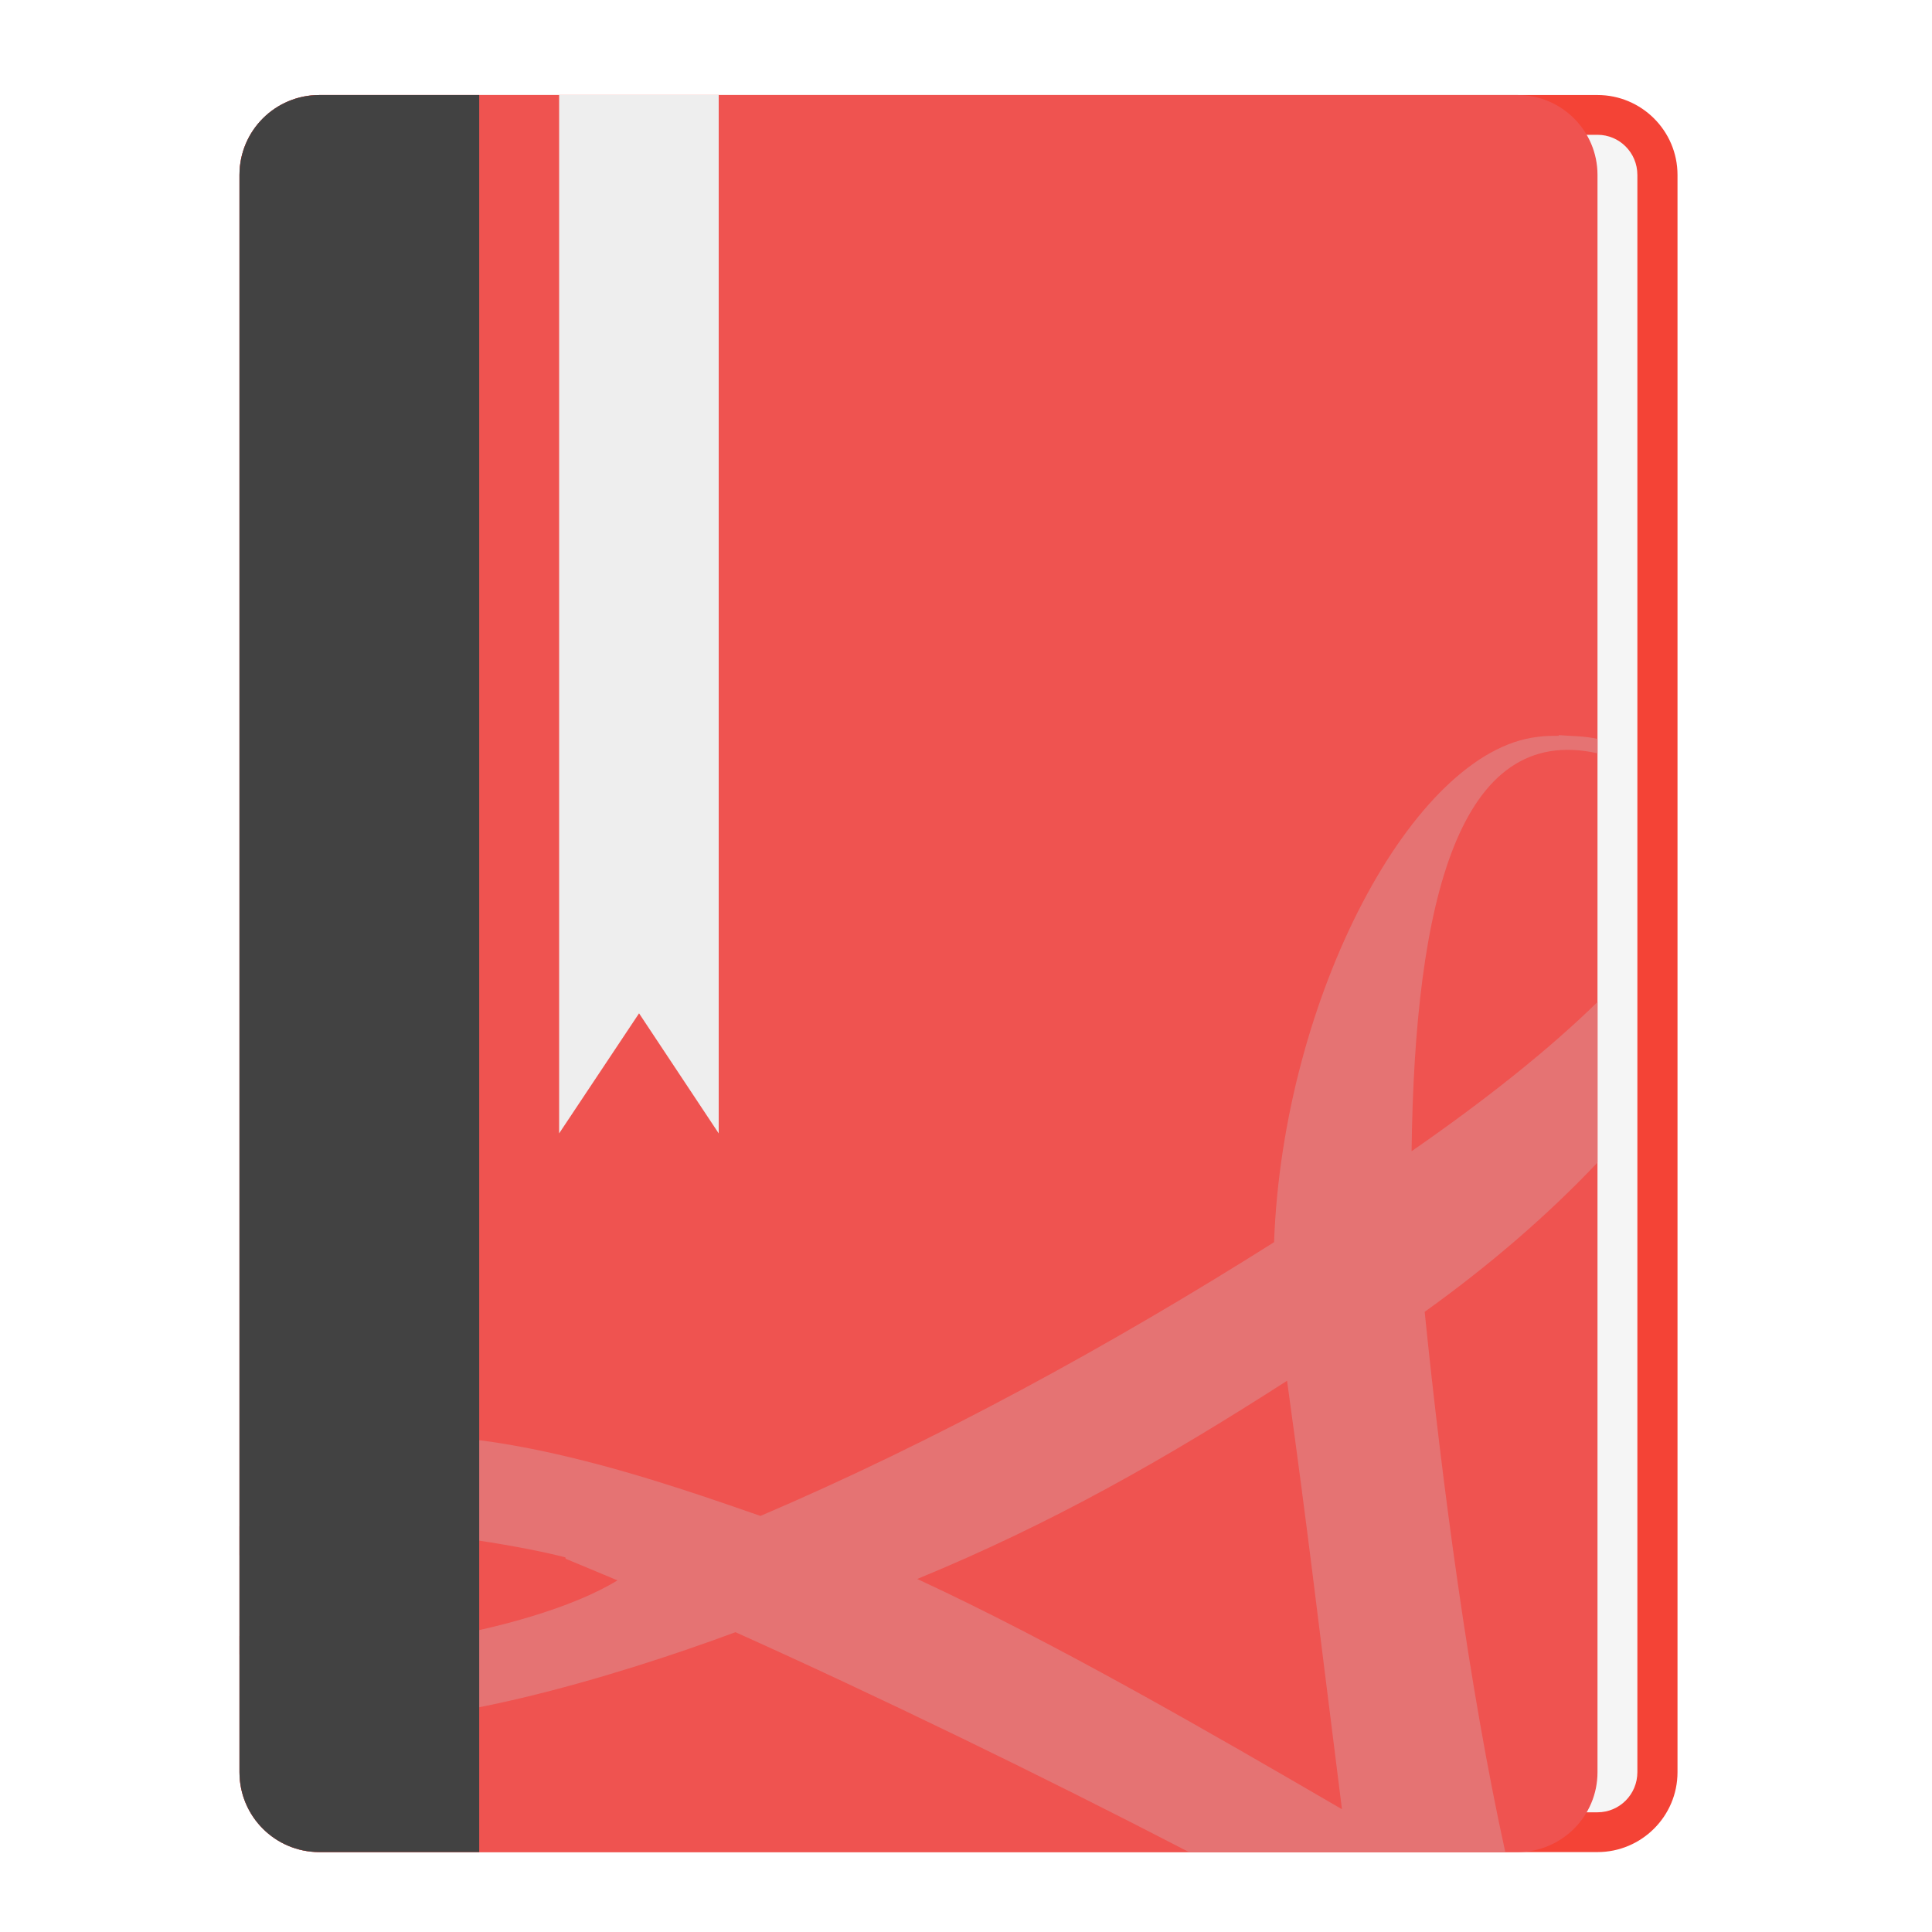
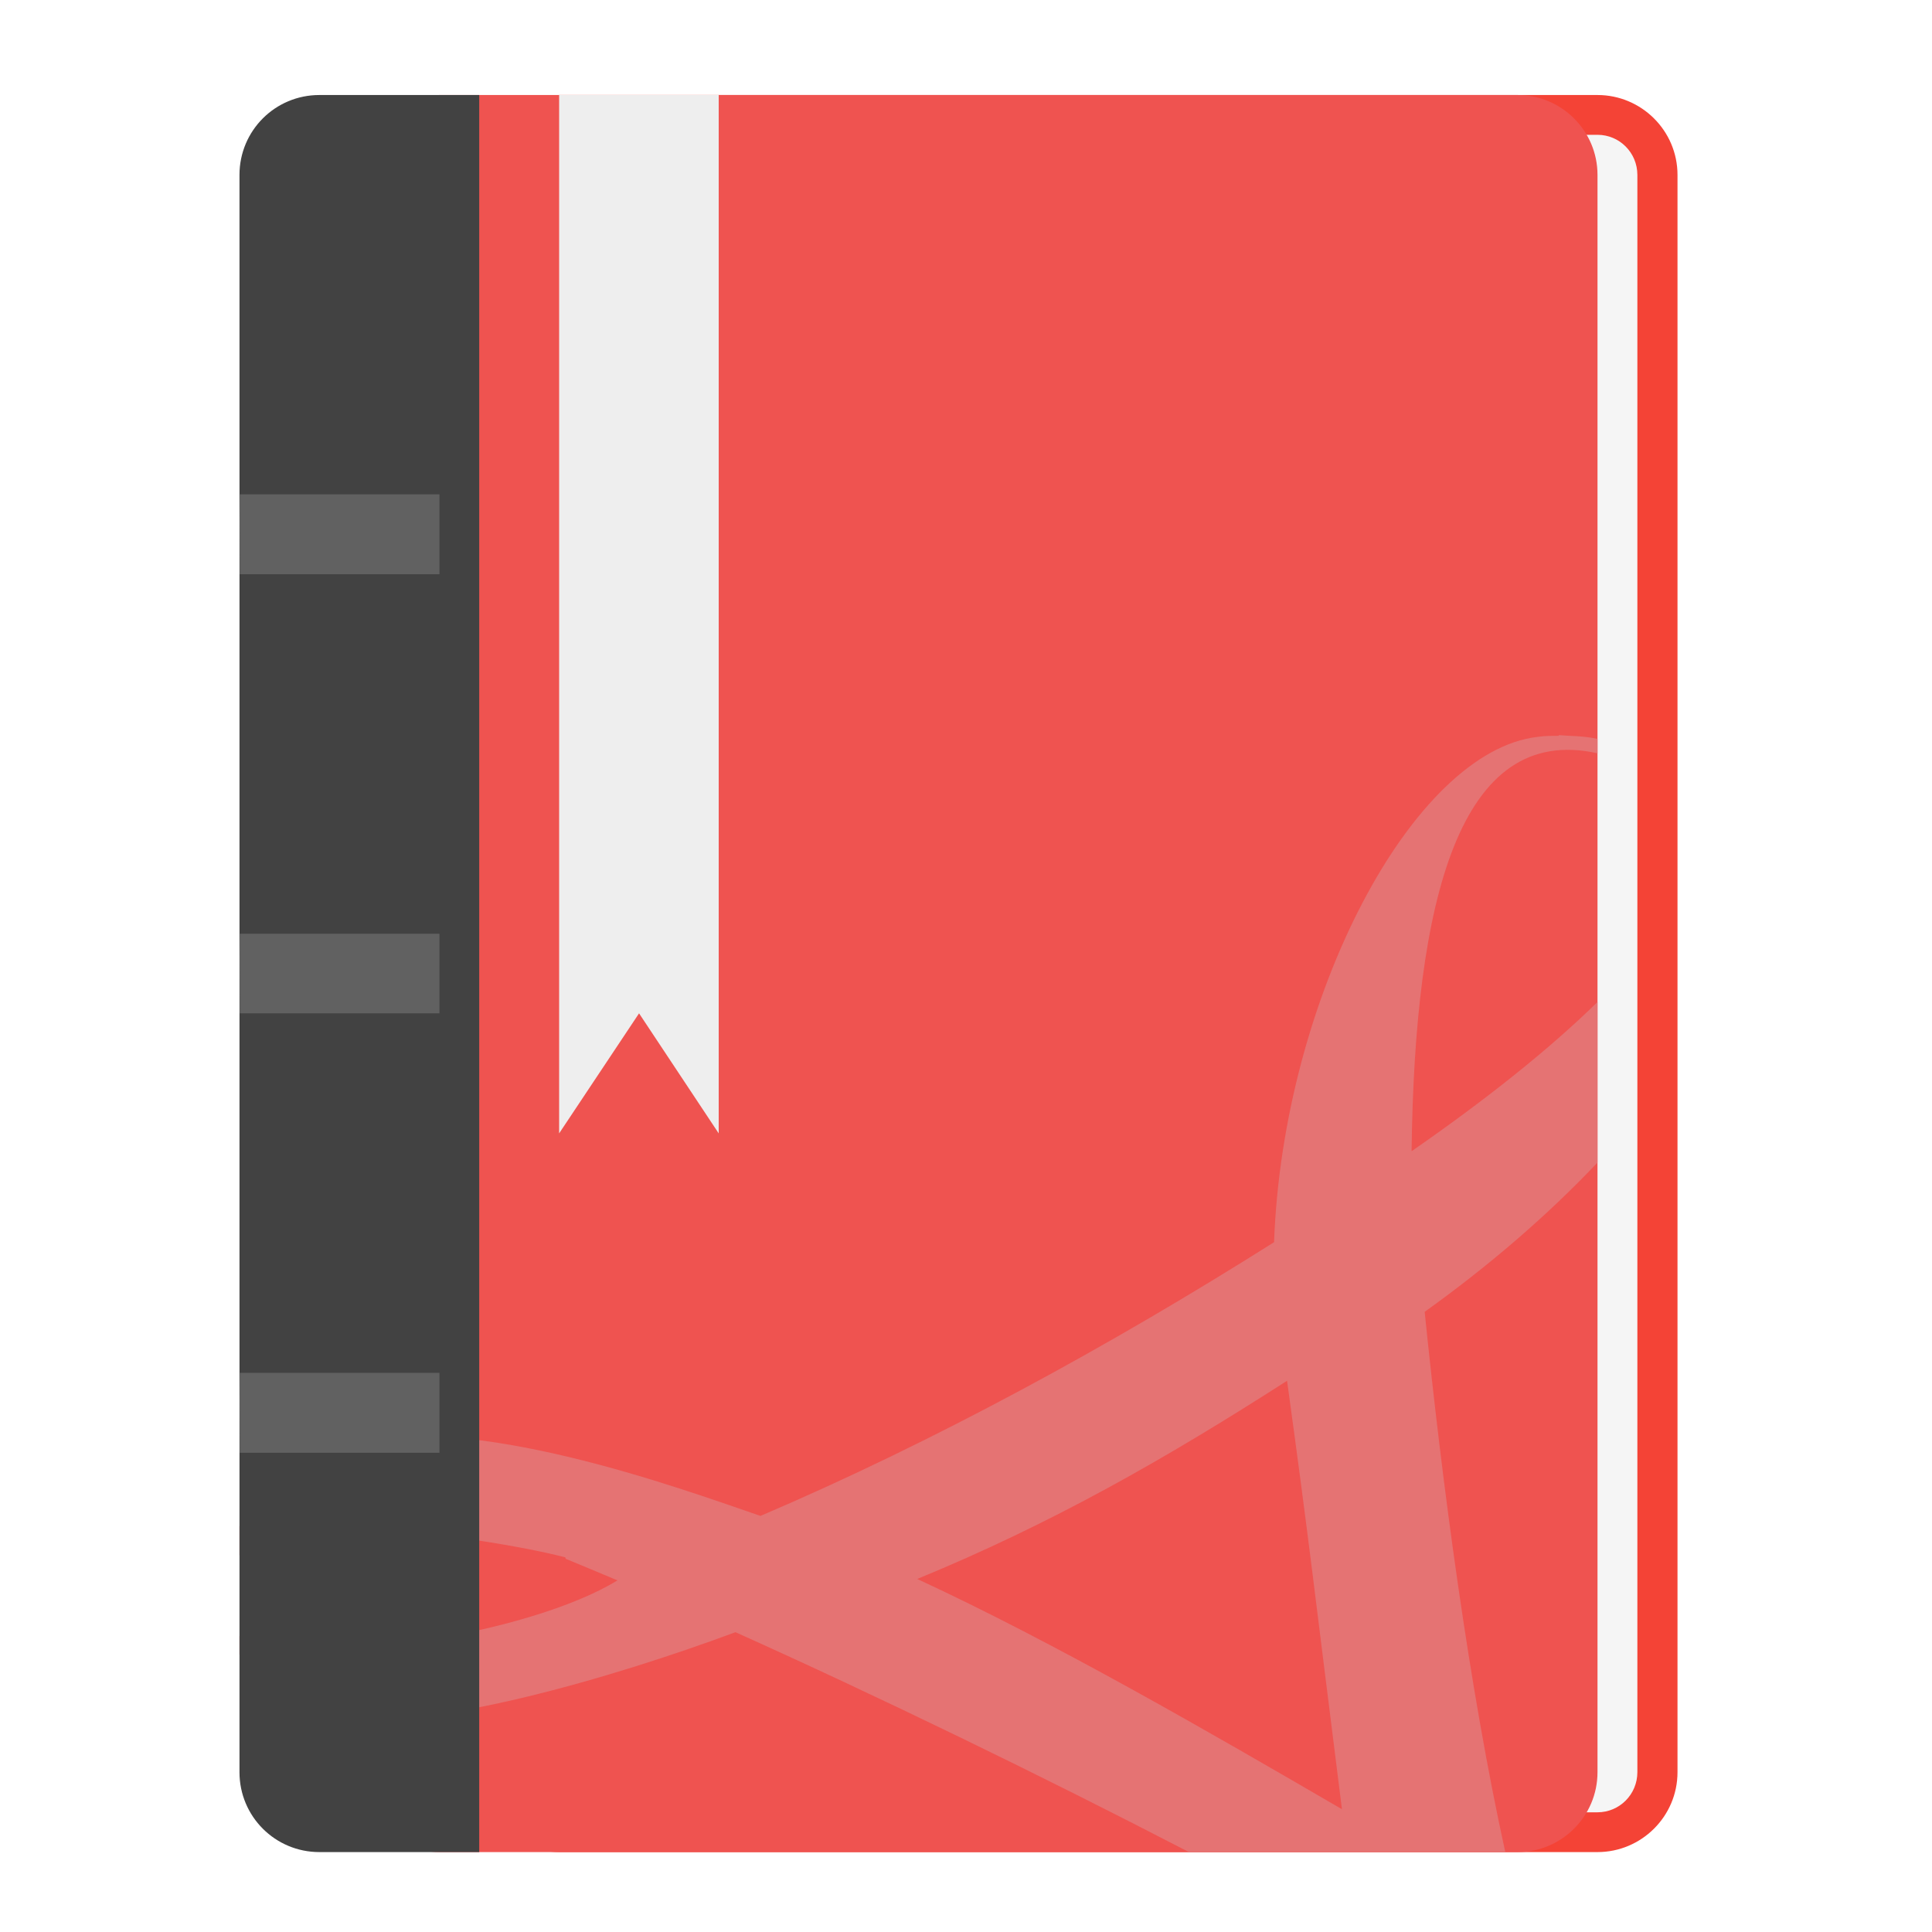
<svg xmlns="http://www.w3.org/2000/svg" width="22px" height="22px" viewBox="0 0 22 22" version="1.1">
  <g id="surface1">
-     <path style=" stroke:none;fill-rule:nonzero;fill:rgb(95.686%,26.275%,21.176%);fill-opacity:1;" d="M 3.637 1.082 L 18.191 1.082 C 18.691 1.082 19.102 1.488 19.102 1.992 L 19.102 20.18 C 19.102 20.684 18.691 21.09 18.191 21.09 L 3.637 21.09 C 3.137 21.09 2.727 20.684 2.727 20.18 L 2.727 1.992 C 2.727 1.488 3.137 1.082 3.637 1.082 Z M 3.637 1.082 " />
+     <path style=" stroke:none;fill-rule:nonzero;fill:rgb(95.686%,26.275%,21.176%);fill-opacity:1;" d="M 6.367 1.082 L 18.191 1.082 C 18.691 1.082 19.102 1.488 19.102 1.992 L 19.102 20.18 C 19.102 20.684 18.691 21.09 18.191 21.09 L 6.367 21.09 C 5.863 21.09 5.457 20.684 5.457 20.18 L 5.457 1.992 C 5.457 1.488 5.863 1.082 6.367 1.082 Z M 6.367 1.082 " />
    <path style=" stroke:none;fill-rule:nonzero;fill:rgb(96.078%,96.078%,96.078%);fill-opacity:1;" d="M 5.004 1.535 L 18.191 1.535 C 18.441 1.535 18.645 1.738 18.645 1.992 L 18.645 20.18 C 18.645 20.434 18.441 20.637 18.191 20.637 L 5.004 20.637 C 4.75 20.637 4.547 20.434 4.547 20.18 L 4.547 1.992 C 4.547 1.738 4.75 1.535 5.004 1.535 Z M 5.004 1.535 " />
-     <path style=" stroke:none;fill-rule:nonzero;fill:rgb(93.725%,32.549%,31.373%);fill-opacity:1;" d="M 3.637 1.082 L 17.281 1.082 C 17.781 1.082 18.191 1.488 18.191 1.992 L 18.191 20.18 C 18.191 20.684 17.781 21.09 17.281 21.09 L 3.637 21.09 C 3.137 21.09 2.727 20.684 2.727 20.18 L 2.727 1.992 C 2.727 1.488 3.137 1.082 3.637 1.082 Z M 3.637 1.082 " />
+     <path style=" stroke:none;fill-rule:nonzero;fill:rgb(93.725%,32.549%,31.373%);fill-opacity:1;" d="M 5.004 1.082 L 17.281 1.082 C 17.781 1.082 18.191 1.488 18.191 1.992 L 18.191 20.18 C 18.191 20.684 17.781 21.09 17.281 21.09 L 5.004 21.09 C 4.5 21.09 4.094 20.684 4.094 20.18 L 4.094 1.992 C 4.094 1.488 4.5 1.082 5.004 1.082 Z M 5.004 1.082 " />
    <path style=" stroke:none;fill-rule:nonzero;fill:rgb(89.804%,45.098%,45.098%);fill-opacity:1;" d="M 17.75 8.371 L 17.75 8.379 C 17.668 8.379 17.586 8.379 17.508 8.391 C 16.086 8.555 14.609 11.359 14.508 14.145 C 12.641 15.324 10.645 16.414 8.66 17.262 C 7.68 16.926 5.41 16.094 3.949 16.422 C 3.426 16.535 2.984 16.926 2.727 17.379 L 2.727 17.711 C 2.961 17.465 3.367 17.379 3.824 17.375 L 3.824 17.379 C 4.164 17.375 4.531 17.418 4.875 17.469 C 4.949 17.48 5.047 17.488 5.137 17.496 C 5.746 17.582 6.152 17.66 6.438 17.734 L 6.441 17.75 C 6.629 17.828 6.828 17.91 7.031 17.996 C 6.035 18.609 3.523 19.008 2.727 18.629 L 2.727 18.84 C 3.043 19.215 3.559 19.555 3.723 19.555 C 4.801 19.754 7.02 19.09 8.375 18.586 C 10 19.316 11.867 20.223 13.539 21.09 L 17.141 21.09 C 16.73 19.223 16.422 16.895 16.223 14.938 C 16.977 14.398 17.641 13.82 18.191 13.238 L 18.191 11.41 C 17.641 11.949 16.914 12.527 16.074 13.109 C 16.109 10.254 16.617 8.227 18.191 8.578 L 18.191 8.414 C 18.035 8.379 17.891 8.383 17.75 8.371 Z M 14.656 15.723 C 14.914 17.598 14.965 18.098 15.281 20.602 C 13.777 19.727 12.023 18.711 10.445 17.98 C 11.98 17.348 13.27 16.613 14.656 15.723 Z M 17.176 21.09 Z M 17.176 21.09 " />
    <path style=" stroke:none;fill-rule:nonzero;fill:rgb(25.882%,25.882%,25.882%);fill-opacity:1;" d="M 3.637 1.082 C 3.133 1.082 2.727 1.488 2.727 1.992 L 2.727 20.18 C 2.727 20.684 3.133 21.09 3.637 21.09 L 5.457 21.09 L 5.457 1.082 Z M 3.637 1.082 " />
    <path style=" stroke:none;fill-rule:nonzero;fill:rgb(93.333%,93.333%,93.333%);fill-opacity:1;" d="M 6.367 1.082 L 8.184 1.082 L 8.184 12.906 L 7.277 11.539 L 6.367 12.906 Z M 6.367 1.082 " />
+     <path style=" stroke:none;fill-rule:nonzero;fill:rgb(38.039%,38.039%,38.039%);fill-opacity:1;" d="M 2.73 10.633 L 5.004 10.633 L 5.004 11.539 L 2.73 11.539 L 2.727 10.633 Z M 2.73 10.633 " />
+     <path style=" stroke:none;fill-rule:nonzero;fill:rgb(38.039%,38.039%,38.039%);fill-opacity:1;" d="M 2.73 5.629 L 5.004 5.629 L 5.004 6.539 L 2.73 6.539 L 2.727 5.629 Z M 2.73 5.629 " />
+     <path style=" stroke:none;fill-rule:nonzero;fill:rgb(38.039%,38.039%,38.039%);fill-opacity:1;" d="M 2.73 15.633 L 5.004 15.633 L 5.004 16.543 L 2.73 16.543 L 2.727 15.633 Z M 2.73 15.633 " />
  </g>
</svg>
